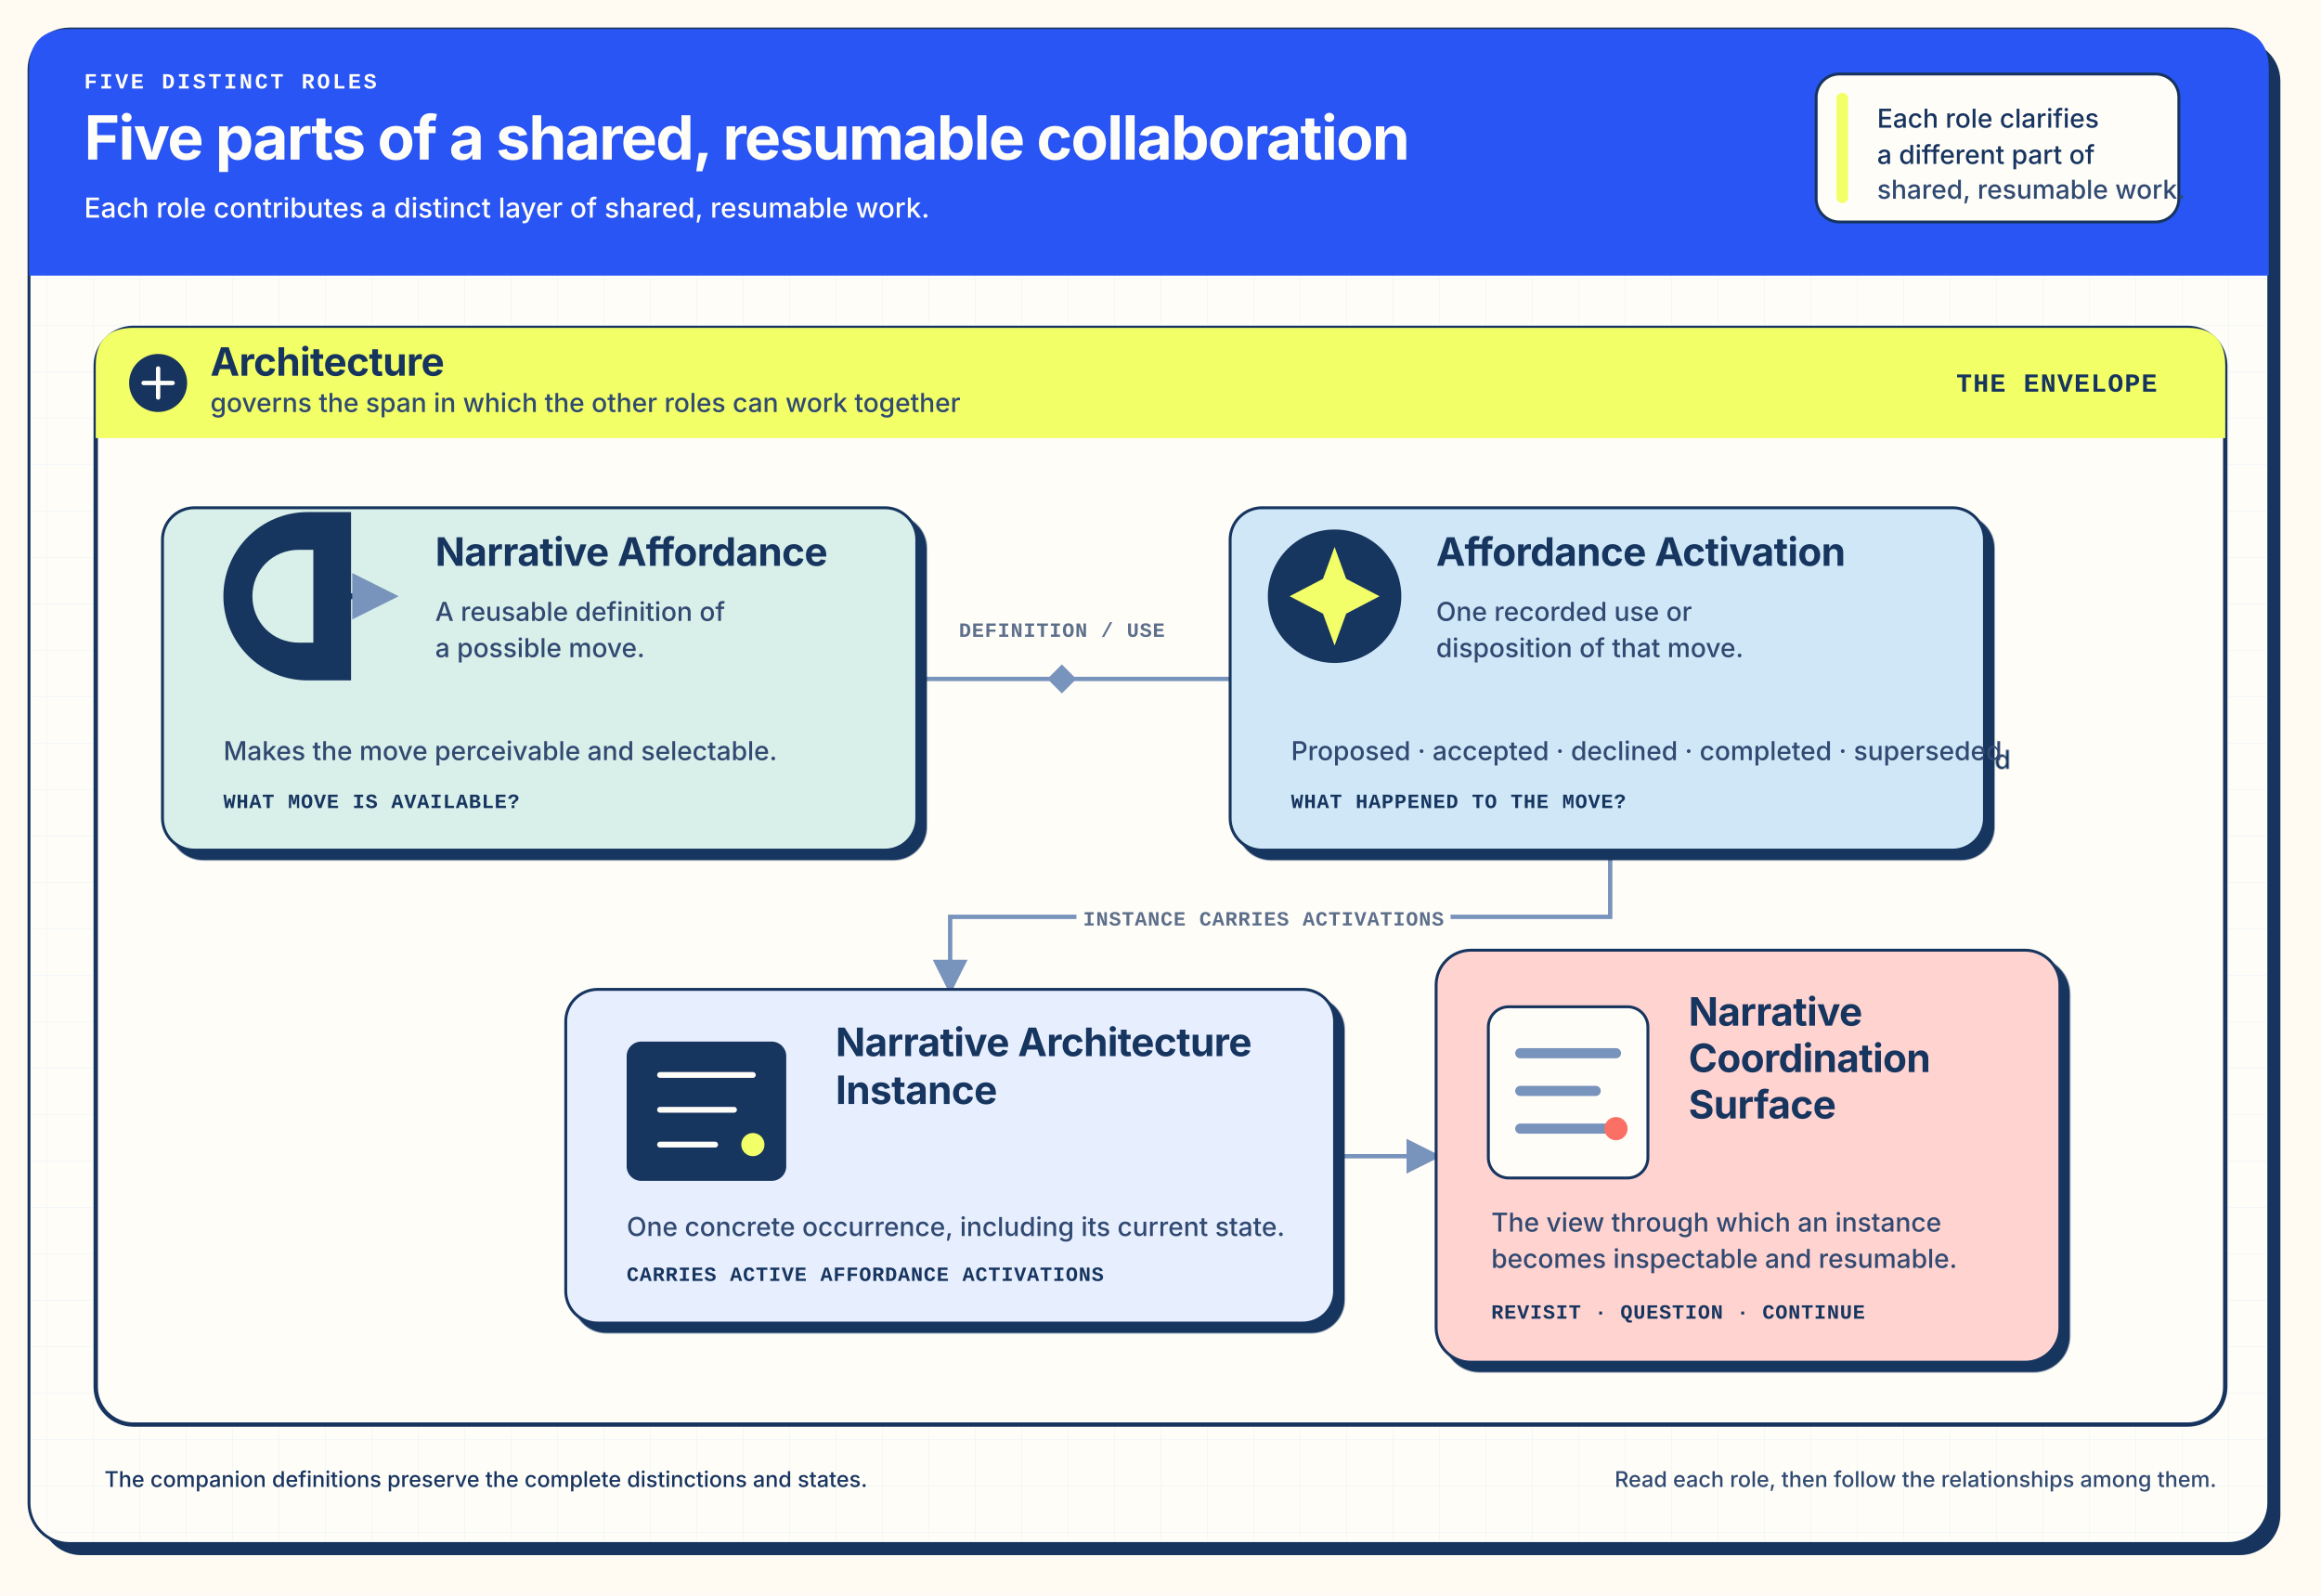
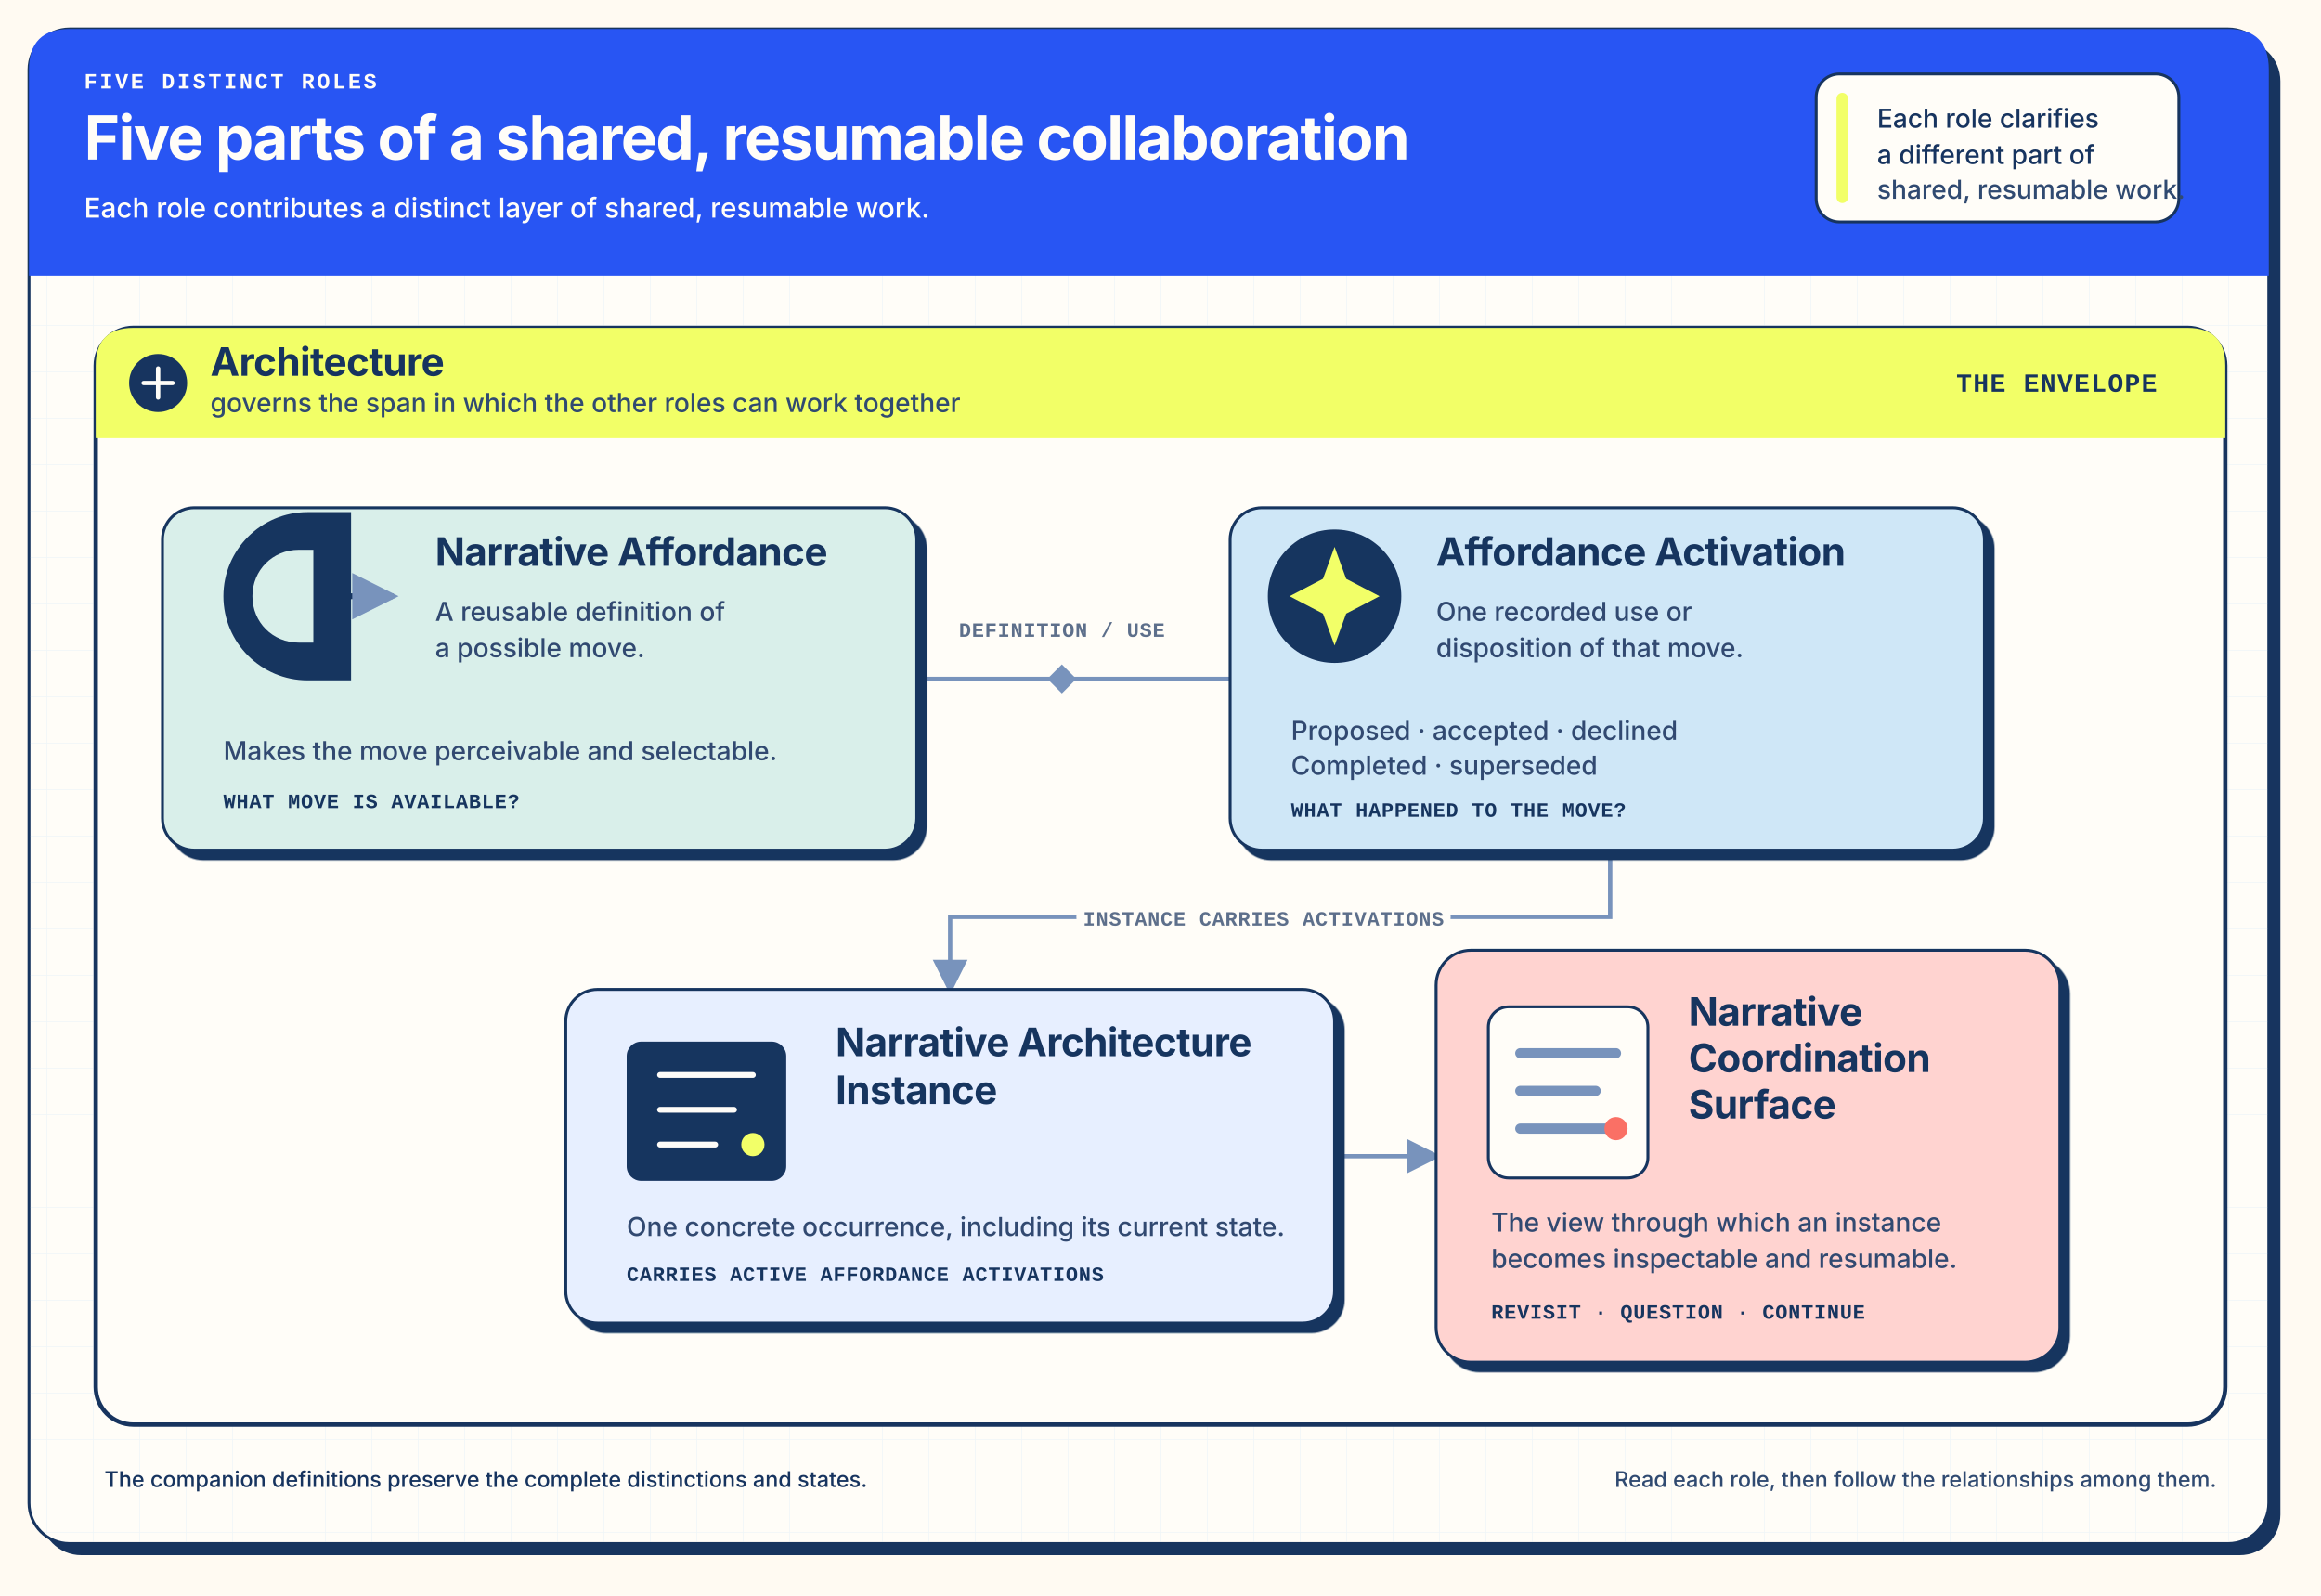
<svg xmlns="http://www.w3.org/2000/svg" width="1600" height="1100" viewBox="0 0 1600 1100" role="img" aria-labelledby="nrm-title nrm-desc">
  <defs>
    <pattern id="nrm-grid" width="32" height="32" patternUnits="userSpaceOnUse">
      <path d="M32 0H0V32" fill="none" stroke="#cfe7f7" stroke-width="1" opacity="0.5" />
    </pattern>
    <marker id="nrm-arrow" viewBox="0 0 10 10" refX="8.5" refY="5" markerWidth="8" markerHeight="8" orient="auto">
      <path d="M0 0L10 5L0 10Z" fill="#7893bc" />
    </marker>
    <filter id="nrm-shadow" x="-10%" y="-10%" width="130%" height="140%">
      <feDropShadow dx="6" dy="6" stdDeviation="0" flood-color="#17345f" flood-opacity="1" />
    </filter>
    <style>
      .sans { font-family: Inter, ui-sans-serif, system-ui, -apple-system, BlinkMacSystemFont, "Segoe UI", sans-serif; }
      .mono { font-family: ui-monospace, "SFMono-Regular", Consolas, "Liberation Mono", monospace; }
      .white { fill: #fffdf8; }
      .ink { fill: #17345f; }
      .body { fill: #304a71; }
      .muted { fill: #5d6f8b; }
      .eyebrow { font-size: 15px; font-weight: 700; letter-spacing: 1.7px; }
      .headline { font-size: 42px; font-weight: 700; letter-spacing: -1px; }
      .deck { font-size: 19px; font-weight: 500; }
      .field-label { font-size: 18px; font-weight: 700; letter-spacing: 0.8px; }
      .node-title { font-size: 27px; font-weight: 700; letter-spacing: -0.35px; }
      .node-copy { font-size: 18px; font-weight: 500; }
      .relation { font-size: 14px; font-weight: 700; letter-spacing: 0.5px; }
      .surface-title { font-size: 30px; font-weight: 700; letter-spacing: -0.4px; }
      .surface-copy { font-size: 18px; font-weight: 500; }
      .foot { font-size: 15px; font-weight: 500; }
    </style>
  </defs>
  <rect width="1600" height="1100" fill="#fffaf2" />
  <rect x="28" y="28" width="1544" height="1044" rx="28" fill="#17345f" />
  <rect x="20" y="20" width="1544" height="1044" rx="28" fill="#fffdf8" stroke="#17345f" stroke-width="2" />
  <rect x="21" y="21" width="1542" height="1042" rx="27" fill="url(#nrm-grid)" opacity="0.62" />
  <g id="nrm-heading" role="group" aria-labelledby="nrm-heading-title">
    <path d="M20 48Q20 20 48 20H1536Q1564 20 1564 48V190H20Z" fill="#2855f3" />
    <text x="58" y="61" class="mono eyebrow white">FIVE DISTINCT ROLES</text>
    <text x="58" y="110" class="sans headline white">Five parts of a shared, resumable collaboration</text>
    <text x="58" y="150" class="sans deck white">Each role contributes a distinct layer of shared, resumable work.</text>
    <rect x="1252" y="51" width="250" height="102" rx="16" fill="#fffdf8" stroke="#17345f" stroke-width="2" />
    <rect x="1266" y="64" width="8" height="76" rx="4" fill="#f2ff67" />
    <text x="1294" y="88" class="sans node-copy ink">Each role clarifies</text>
    <text x="1294" y="113" class="sans node-copy ink">a different part of</text>
    <text x="1294" y="137" class="sans node-copy body">shared, resumable work.</text>
  </g>
  <g id="nrm-architecture" role="group" aria-labelledby="nrm-architecture-title">
    <rect x="66" y="226" width="1468" height="756" rx="26" fill="#fffdf8" stroke="#17345f" stroke-width="3" />
    <path d="M92 226H1508Q1534 226 1534 252V302H66V252Q66 226 92 226Z" fill="#f2ff67" />
    <circle cx="109" cy="264" r="20" fill="#17345f" />
    <path d="M99 264H119M109 254V274" stroke="#fffdf8" stroke-width="3" stroke-linecap="round" />
    <text x="145" y="259" class="sans node-title ink">Architecture</text>
    <text x="145" y="284" class="sans node-copy body">governs the span in which the other roles can work together</text>
    <text x="1487" y="270" text-anchor="end" class="mono field-label ink">THE ENVELOPE</text>
  </g>
  <g aria-hidden="true" fill="none" stroke="#7893bc" stroke-width="3" stroke-linecap="round">
    <path d="M632 468H848" />
    <path d="M1110 586V632H655V682" marker-end="url(#nrm-arrow)" />
    <path d="M920 797H990" marker-end="url(#nrm-arrow)" />
    <path d="M732 458L742 468L732 478L722 468Z" fill="#7893bc" stroke="none" />
  </g>
  <g aria-hidden="true">
    <rect x="641" y="418" width="182" height="30" rx="15" fill="#fffdf8" />
    <text x="732" y="439" text-anchor="middle" class="mono relation muted">DEFINITION / USE</text>
    <rect x="742" y="617" width="258" height="30" rx="15" fill="#fffdf8" />
    <text x="871" y="638" text-anchor="middle" class="mono relation muted">INSTANCE CARRIES ACTIVATIONS</text>
  </g>
  <g id="nrm-affordance" role="group" aria-labelledby="nrm-affordance-title" filter="url(#nrm-shadow)">
    <rect x="112" y="350" width="520" height="236" rx="22" fill="#d9efea" stroke="#17345f" stroke-width="2" />
    <path d="M154 411C154 379 180 353 212 353H242V469H212C180 469 154 443 154 411Z" fill="#17345f" />
    <path d="M174 411C174 393 188 379 206 379H216V443H206C188 443 174 429 174 411Z" fill="#d9efea" />
    <path d="M228 411H270" stroke="#17345f" stroke-width="4" stroke-linecap="round" marker-end="url(#nrm-arrow)" />
    <text x="300" y="390" class="sans node-title ink">Narrative Affordance</text>
    <text x="300" y="428" class="sans node-copy body">A reusable definition of</text>
    <text x="300" y="453" class="sans node-copy body">a possible move.</text>
    <text x="154" y="524" class="sans node-copy body">Makes the move perceivable and selectable.</text>
    <text x="154" y="557" class="mono relation ink">WHAT MOVE IS AVAILABLE?</text>
  </g>
  <g id="nrm-activation" role="group" aria-labelledby="nrm-activation-title" filter="url(#nrm-shadow)">
    <rect x="848" y="350" width="520" height="236" rx="22" fill="#cfe7f7" stroke="#17345f" stroke-width="2" />
    <circle cx="920" cy="411" r="46" fill="#17345f" />
    <path d="M920 377L928 399L951 411L928 423L920 445L912 423L889 411L912 399Z" fill="#f2ff67" />
    <text x="990" y="390" class="sans node-title ink">Affordance Activation</text>
    <text x="990" y="428" class="sans node-copy body">One recorded use or</text>
    <text x="990" y="453" class="sans node-copy body">disposition of that move.</text>
-     <text x="890" y="524" class="sans node-copy body">Proposed · accepted · declined · completed · superseded</text>
-     <text x="890" y="557" class="mono relation ink">WHAT HAPPENED TO THE MOVE?</text>
+     <text x="890" y="510" class="sans node-copy body">Proposed · accepted · declined</text>
+     <text x="890" y="534" class="sans node-copy body">Completed · superseded</text>
+     <text x="890" y="563" class="mono relation ink">WHAT HAPPENED TO THE MOVE?</text>
  </g>
  <g id="nrm-instance" role="group" aria-labelledby="nrm-instance-title" filter="url(#nrm-shadow)">
    <rect x="390" y="682" width="530" height="230" rx="22" fill="#e7efff" stroke="#17345f" stroke-width="2" />
    <rect x="432" y="718" width="110" height="96" rx="10" fill="#17345f" />
    <path d="M455 741H519M455 765H506M455 789H493" stroke="#fffdf8" stroke-width="4" stroke-linecap="round" />
    <circle cx="519" cy="789" r="8" fill="#f2ff67" />
    <text x="576" y="728" class="sans node-title ink">Narrative Architecture</text>
    <text x="576" y="761" class="sans node-title ink">Instance</text>
    <text x="432" y="852" class="sans node-copy body">One concrete occurrence, including its current state.</text>
    <text x="432" y="883" class="mono relation ink">CARRIES ACTIVE AFFORDANCE ACTIVATIONS</text>
  </g>
  <g id="nrm-surface" role="group" aria-labelledby="nrm-surface-title" filter="url(#nrm-shadow)">
    <rect x="990" y="655" width="430" height="284" rx="24" fill="#ffd3d0" stroke="#17345f" stroke-width="2" />
    <rect x="1026" y="694" width="110" height="118" rx="14" fill="#fffdf8" stroke="#17345f" stroke-width="2" />
    <path d="M1048 726H1114M1048 752H1100M1048 778H1108" stroke="#7893bc" stroke-width="7" stroke-linecap="round" />
    <circle cx="1114" cy="778" r="8" fill="#fa7065" />
    <text x="1164" y="707" class="sans node-title ink">Narrative</text>
    <text x="1164" y="739" class="sans node-title ink">Coordination</text>
    <text x="1164" y="771" class="sans node-title ink">Surface</text>
    <text x="1028" y="849" class="sans node-copy body">The view through which an instance</text>
    <text x="1028" y="874" class="sans node-copy body">becomes inspectable and resumable.</text>
    <text x="1028" y="909" class="mono relation ink">REVISIT · QUESTION · CONTINUE</text>
  </g>
  <g id="nrm-footer" role="group" aria-labelledby="nrm-footer-title">
    <text x="72" y="1025" class="sans foot ink">The companion definitions preserve the complete distinctions and states.</text>
    <text x="1528" y="1025" text-anchor="end" class="sans foot body">Read each role, then follow the relationships among them.</text>
  </g>
</svg>
